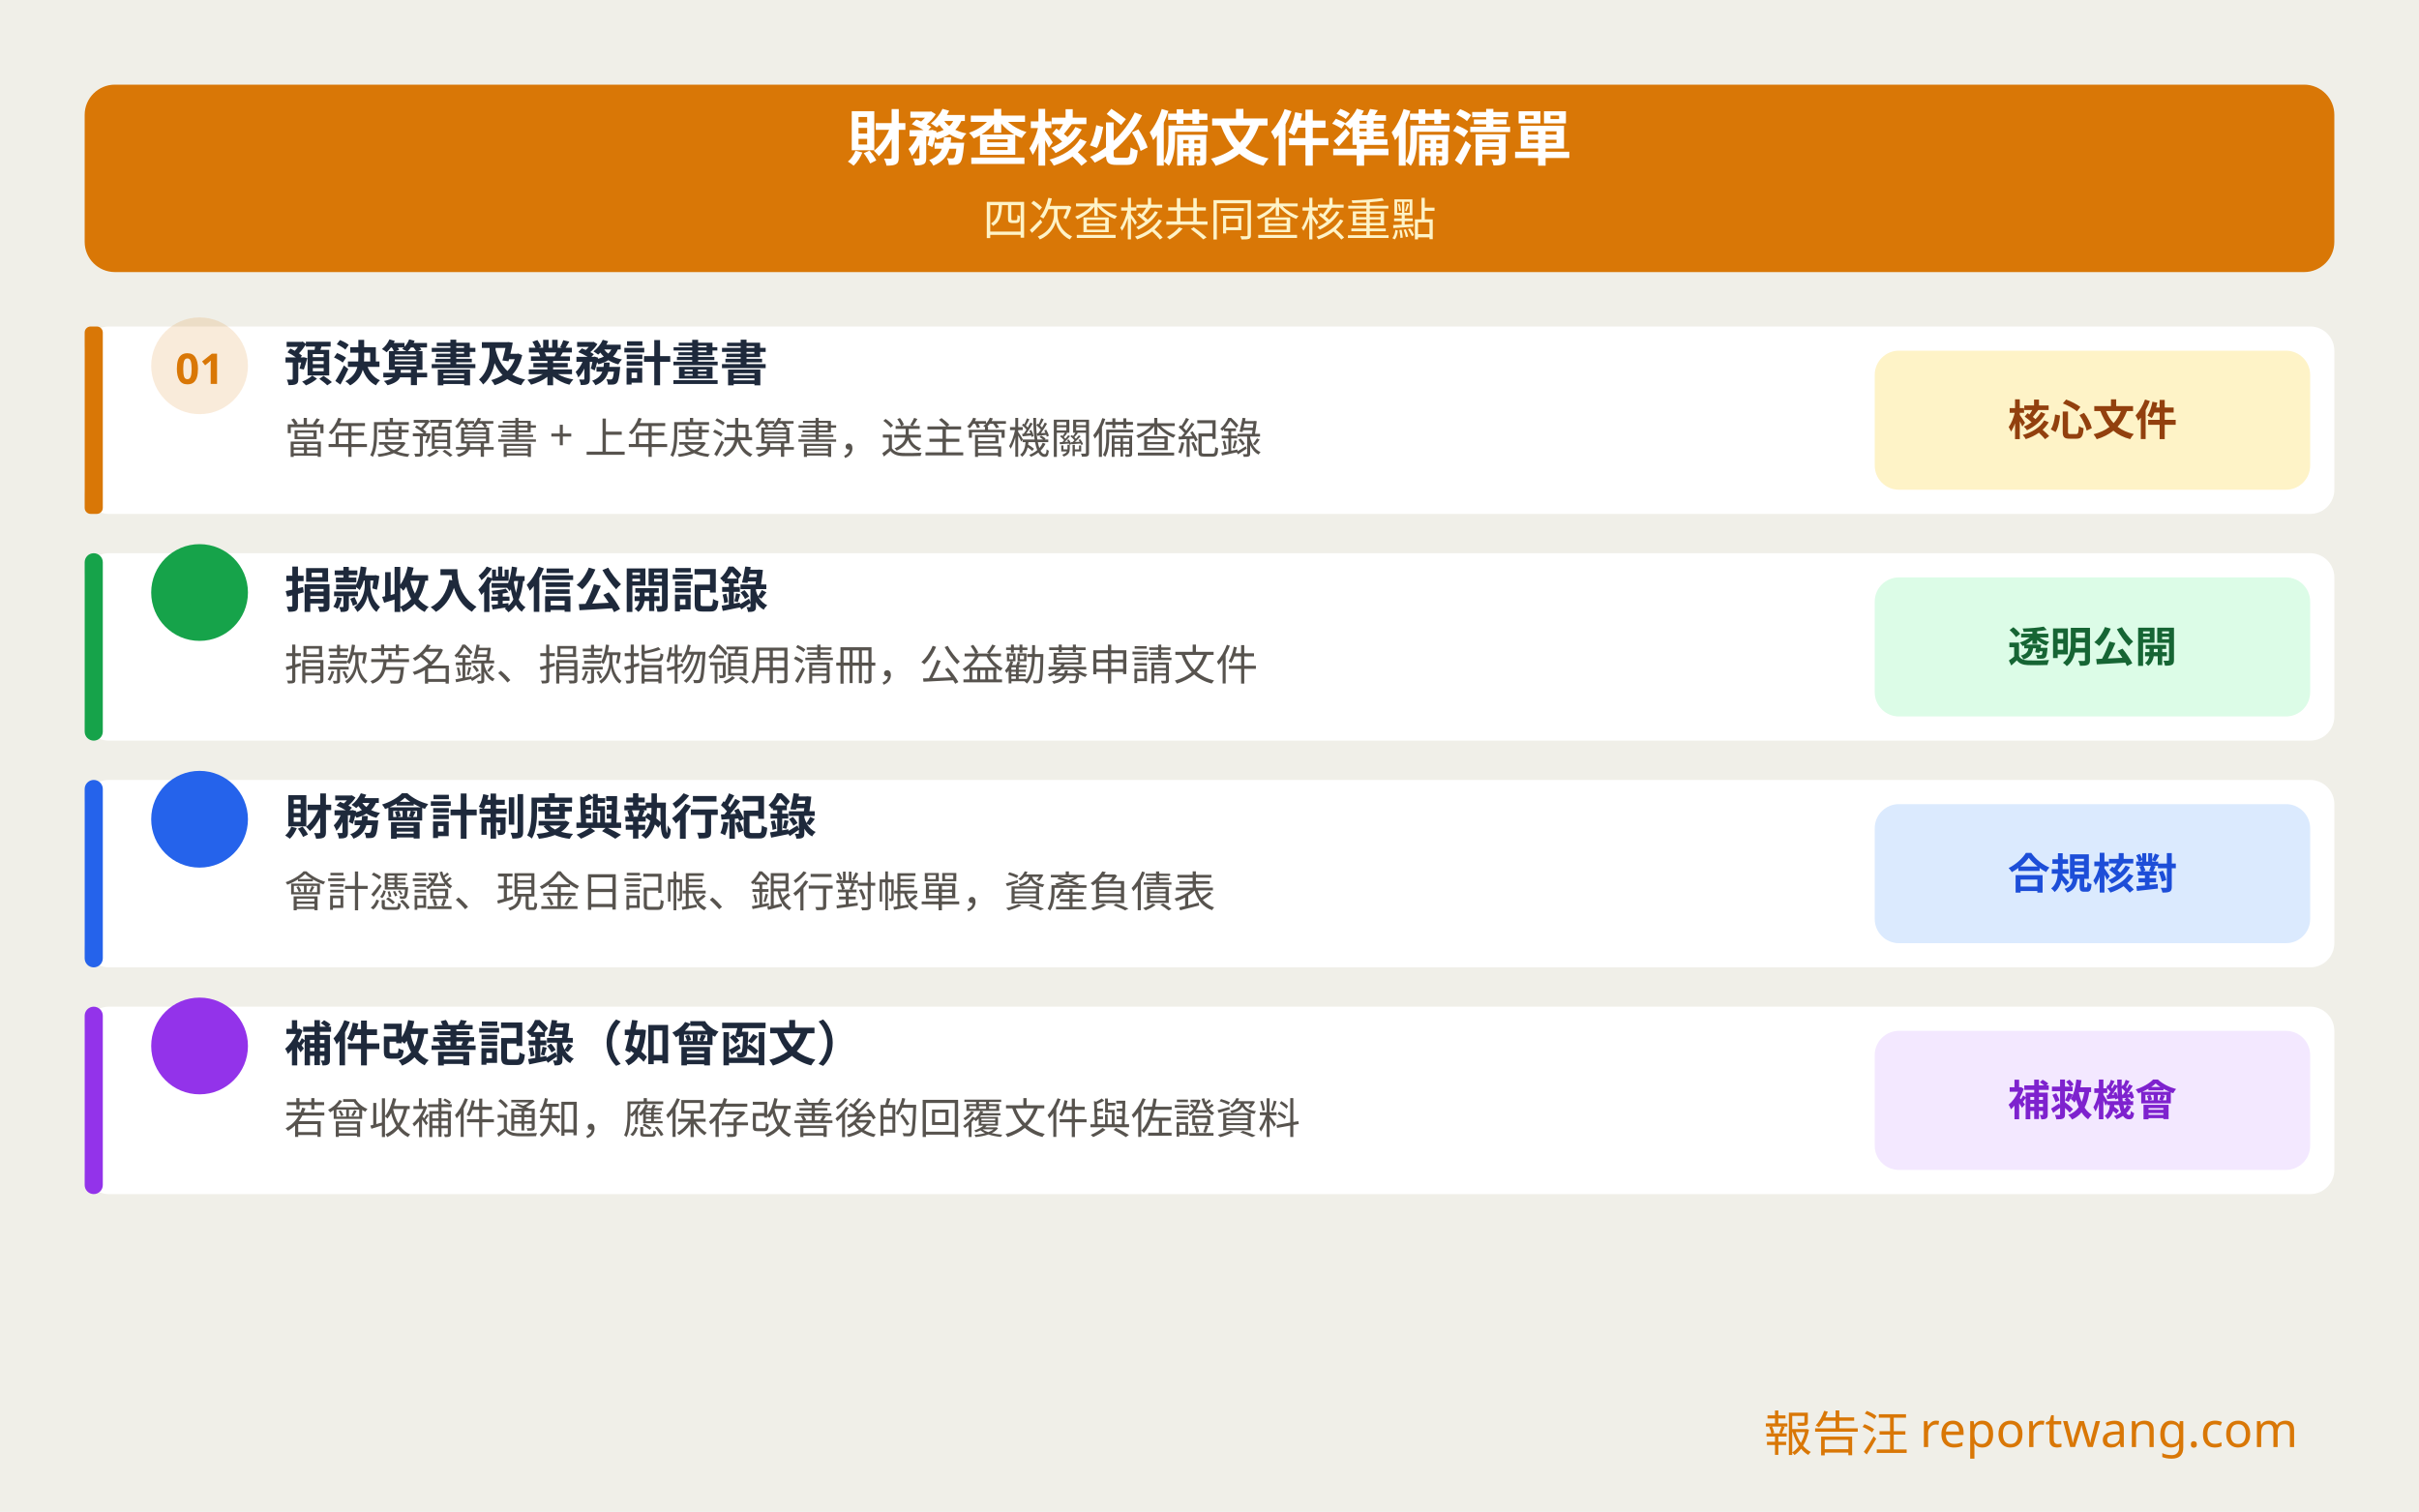
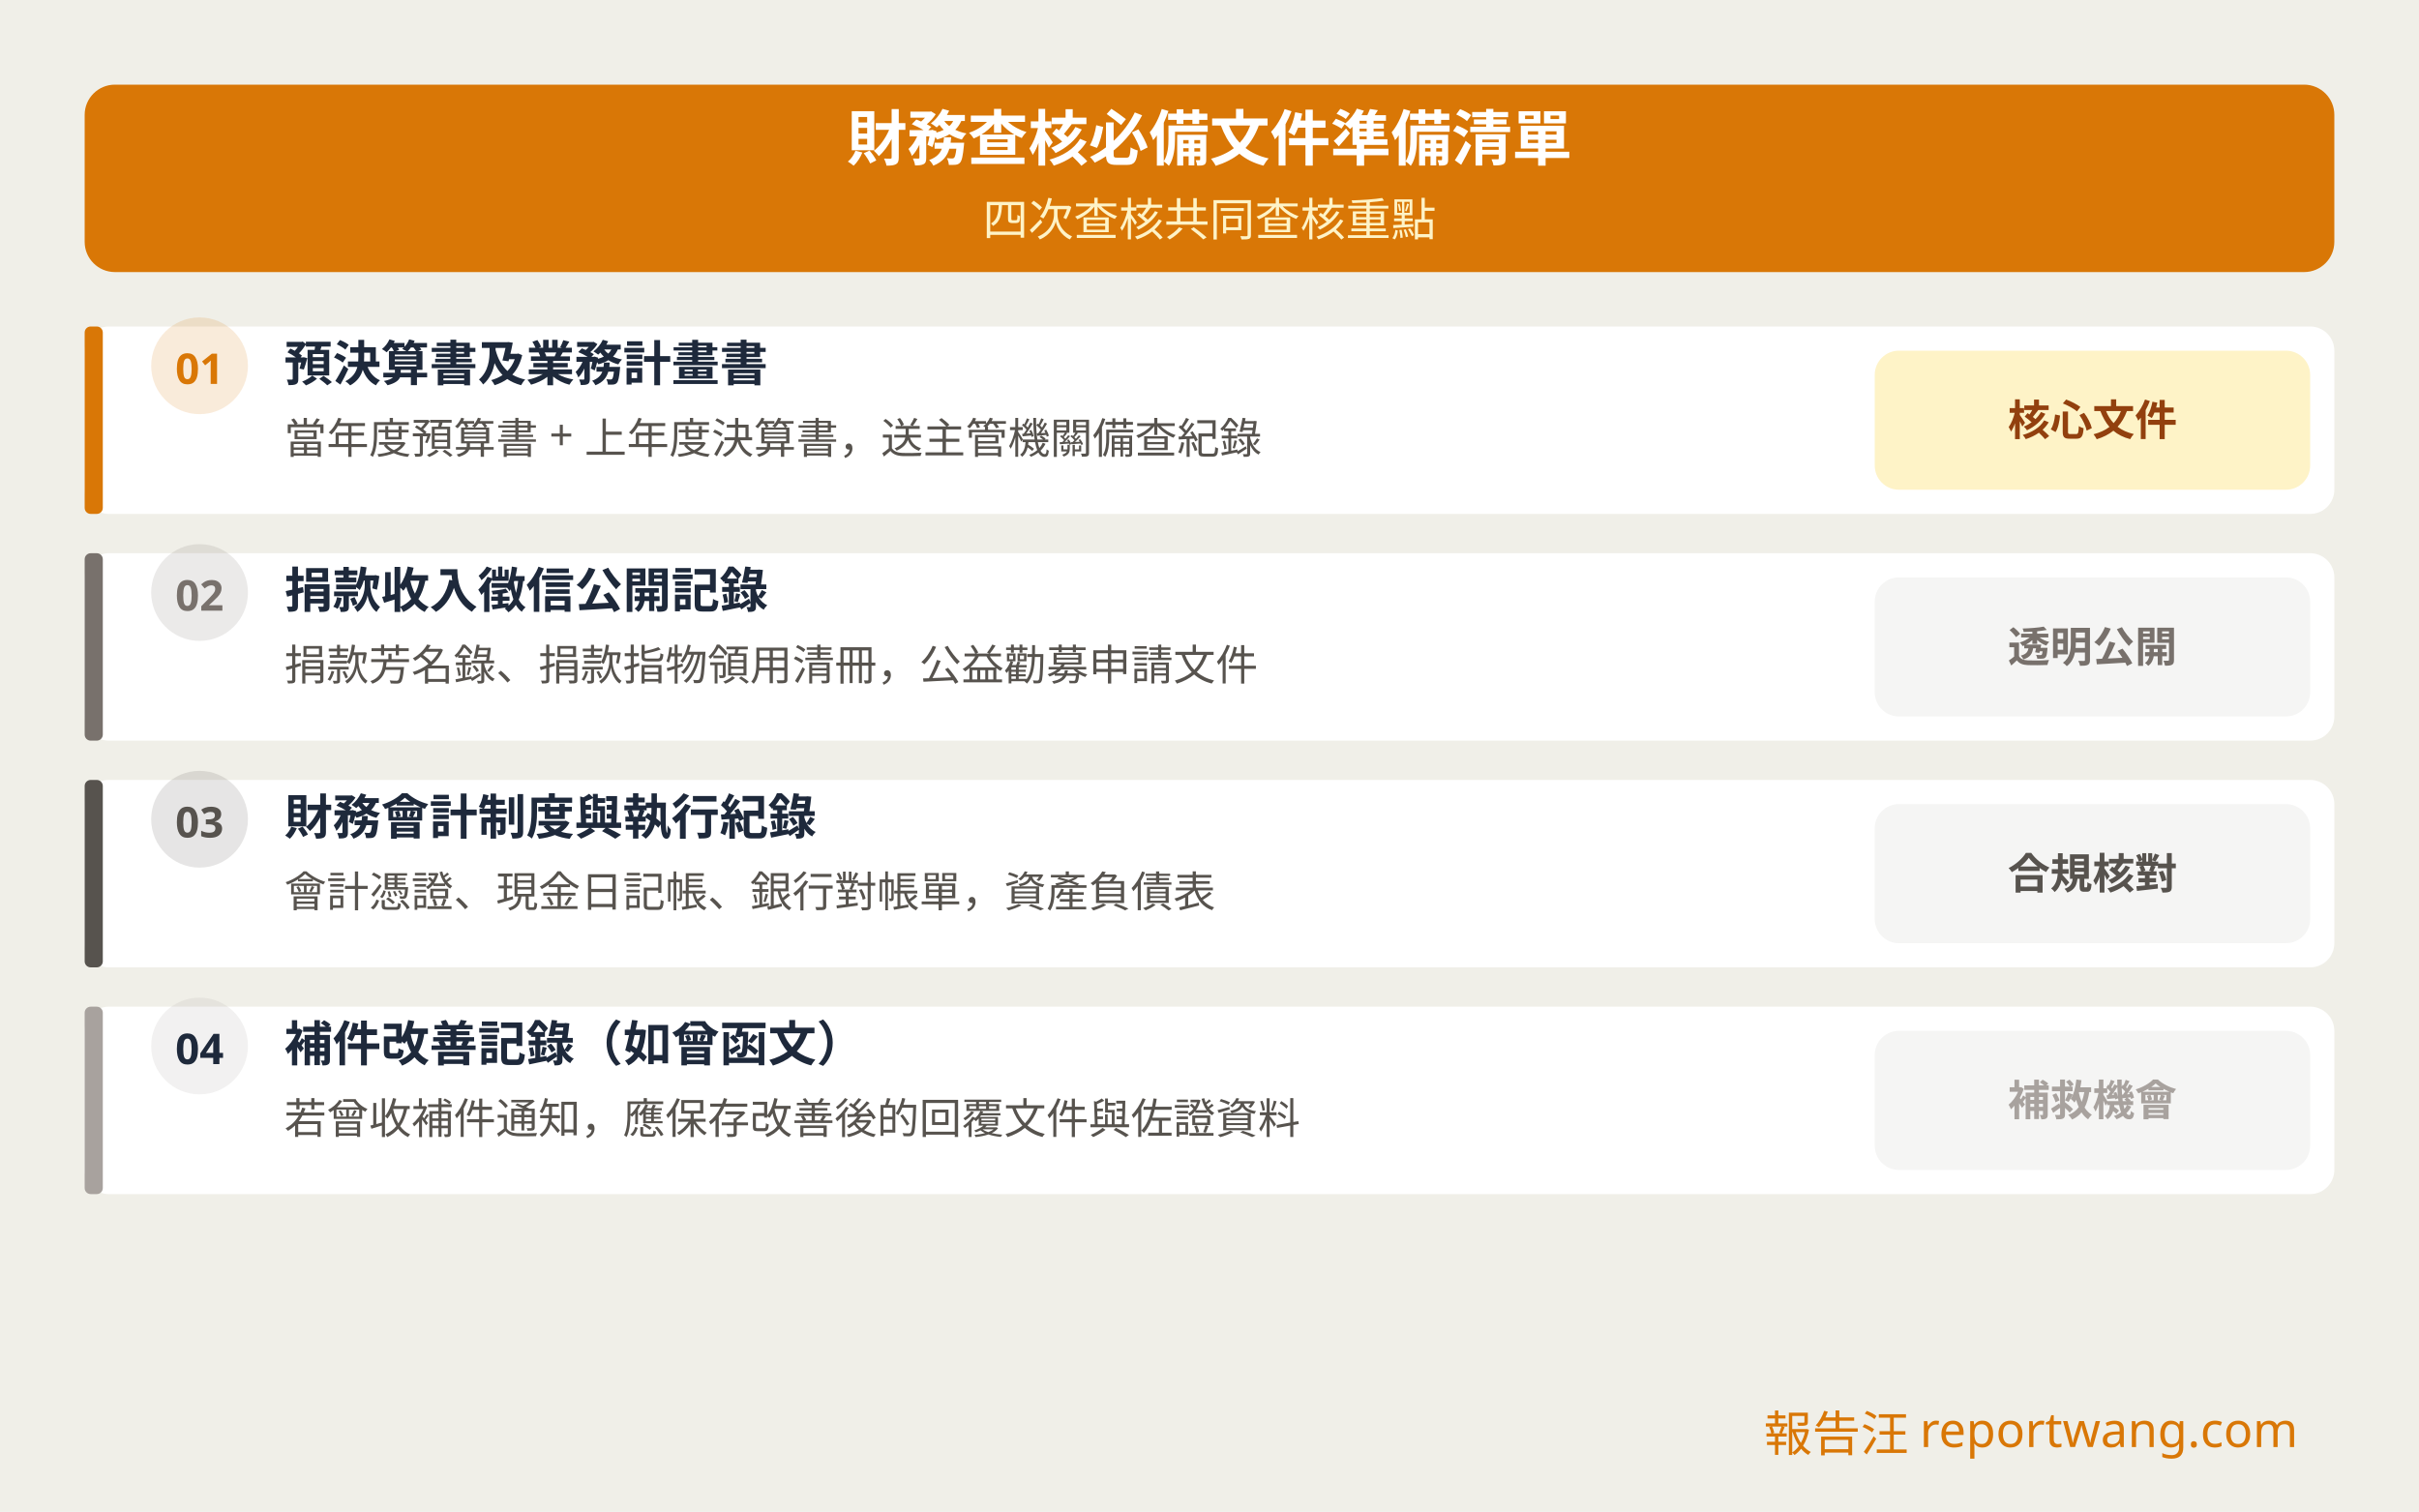
<svg xmlns="http://www.w3.org/2000/svg" width="800" height="500" viewBox="0 0 800 500" font-family="'Noto Sans TC', sans-serif">
  <rect width="800" height="500" fill="#f0efe8" />
  <rect x="28" y="28" width="744" height="62" rx="10" fill="#d97706" />
  <text x="400" y="53" font-size="20" fill="#ffffff" text-anchor="middle" font-weight="700">財務查核必備文件準備清單</text>
  <text x="400" y="78" font-size="15" fill="#fef3c7" text-anchor="middle">四次查核共同查核重點</text>
  <rect x="28" y="108" width="744" height="62" rx="8" fill="#ffffff" />
  <rect x="28" y="108" width="6" height="62" rx="2" fill="#d97706" />
  <circle cx="66" cy="121" r="16" fill="#d97706" opacity="0.15" />
  <text x="66" y="127" font-size="14" fill="#d97706" text-anchor="middle" font-weight="700">01</text>
  <text x="94" y="126" font-size="16" fill="#1e293b" font-weight="600">預決算書及業務計畫書</text>
  <text x="94" y="150" font-size="14" fill="#57534e">當年度預算書 + 上年度決算書，送主管機關備查紀錄</text>
  <rect x="620" y="116" width="144" height="46" rx="8" fill="#fef3c7" />
  <text x="692" y="144" font-size="14" fill="#92400e" text-anchor="middle" font-weight="600">核心文件</text>
  <rect x="28" y="183" width="744" height="62" rx="8" fill="#ffffff" />
-   <rect x="28" y="183" width="6" height="62" rx="3" fill="#16a34a" />
-   <circle cx="66" cy="196" r="16" fill="#16a34a" />
-   <text x="66" y="202" font-size="14" fill="#16a34a" text-anchor="middle" font-weight="700">02</text>
+   <rect x="28" y="183" width="6" height="62" rx="2" fill="#78716c" />
+   <circle cx="66" cy="196" r="16" fill="#78716c" opacity="0.15" />
+   <text x="66" y="202" font-size="14" fill="#78716c" text-anchor="middle" font-weight="700">02</text>
  <text x="94" y="201" font-size="16" fill="#1e293b" font-weight="600">捐款收入徵信公開記錄</text>
  <text x="94" y="225" font-size="14" fill="#57534e">捐款芳名錄、捐款指物領用清冊，公益勸募申請文件</text>
-   <rect x="620" y="191" width="144" height="46" rx="8" fill="#dcfce7" />
-   <text x="692" y="219" font-size="14" fill="#166534" text-anchor="middle" font-weight="600">透明公開</text>
+   <rect x="620" y="191" width="144" height="46" rx="8" fill="#f5f5f4" />
+   <text x="692" y="219" font-size="14" fill="#78716c" text-anchor="middle" font-weight="600">透明公開</text>
  <rect x="28" y="258" width="744" height="62" rx="8" fill="#ffffff" />
-   <rect x="28" y="258" width="6" height="62" rx="3" fill="#2563eb" />
-   <circle cx="66" cy="271" r="16" fill="#2563eb" />
-   <text x="66" y="277" font-size="14" fill="#2563eb" text-anchor="middle" font-weight="700">03</text>
+   <rect x="28" y="258" width="6" height="62" rx="2" fill="#57534e" />
+   <circle cx="66" cy="271" r="16" fill="#57534e" opacity="0.15" />
+   <text x="66" y="277" font-size="14" fill="#57534e" text-anchor="middle" font-weight="700">03</text>
  <text x="94" y="276" font-size="16" fill="#1e293b" font-weight="600">財務會計制度與執行紀錄</text>
  <text x="94" y="300" font-size="14" fill="#57534e">會計憑證、現金日記帳、銀行對帳單，資產負債表</text>
-   <rect x="620" y="266" width="144" height="46" rx="8" fill="#dbeafe" />
-   <text x="692" y="294" font-size="14" fill="#1d4ed8" text-anchor="middle" font-weight="600">合規核對</text>
+   <rect x="620" y="266" width="144" height="46" rx="8" fill="#f5f5f4" />
+   <text x="692" y="294" font-size="14" fill="#57534e" text-anchor="middle" font-weight="600">合規核對</text>
  <rect x="28" y="333" width="744" height="62" rx="8" fill="#ffffff" />
-   <rect x="28" y="333" width="6" height="62" rx="3" fill="#9333ea" />
-   <circle cx="66" cy="346" r="16" fill="#9333ea" />
-   <text x="66" y="352" font-size="14" fill="#9333ea" text-anchor="middle" font-weight="700">04</text>
+   <rect x="28" y="333" width="6" height="62" rx="2" fill="#a8a29e" />
+   <circle cx="66" cy="346" r="16" fill="#a8a29e" opacity="0.15" />
+   <text x="66" y="352" font-size="14" fill="#1e293b" text-anchor="middle" font-weight="700">04</text>
  <text x="94" y="351" font-size="16" fill="#1e293b" font-weight="600">補件改善記錄（如曾函文）</text>
  <text x="94" y="375" font-size="14" fill="#57534e">若曾收補件通知，應保存改善後的回覆文件與佐證資料</text>
-   <rect x="620" y="341" width="144" height="46" rx="8" fill="#f3e8ff" />
-   <text x="692" y="369" font-size="14" fill="#7e22ce" text-anchor="middle" font-weight="600">補救機會</text>
+   <rect x="620" y="341" width="144" height="46" rx="8" fill="#f5f5f4" />
+   <text x="692" y="369" font-size="14" fill="#a8a29e" text-anchor="middle" font-weight="600">補救機會</text>
  <text x="760" y="480" font-size="16" fill="#d97706" text-anchor="end">報告汪 reportwang.com</text>
</svg>
